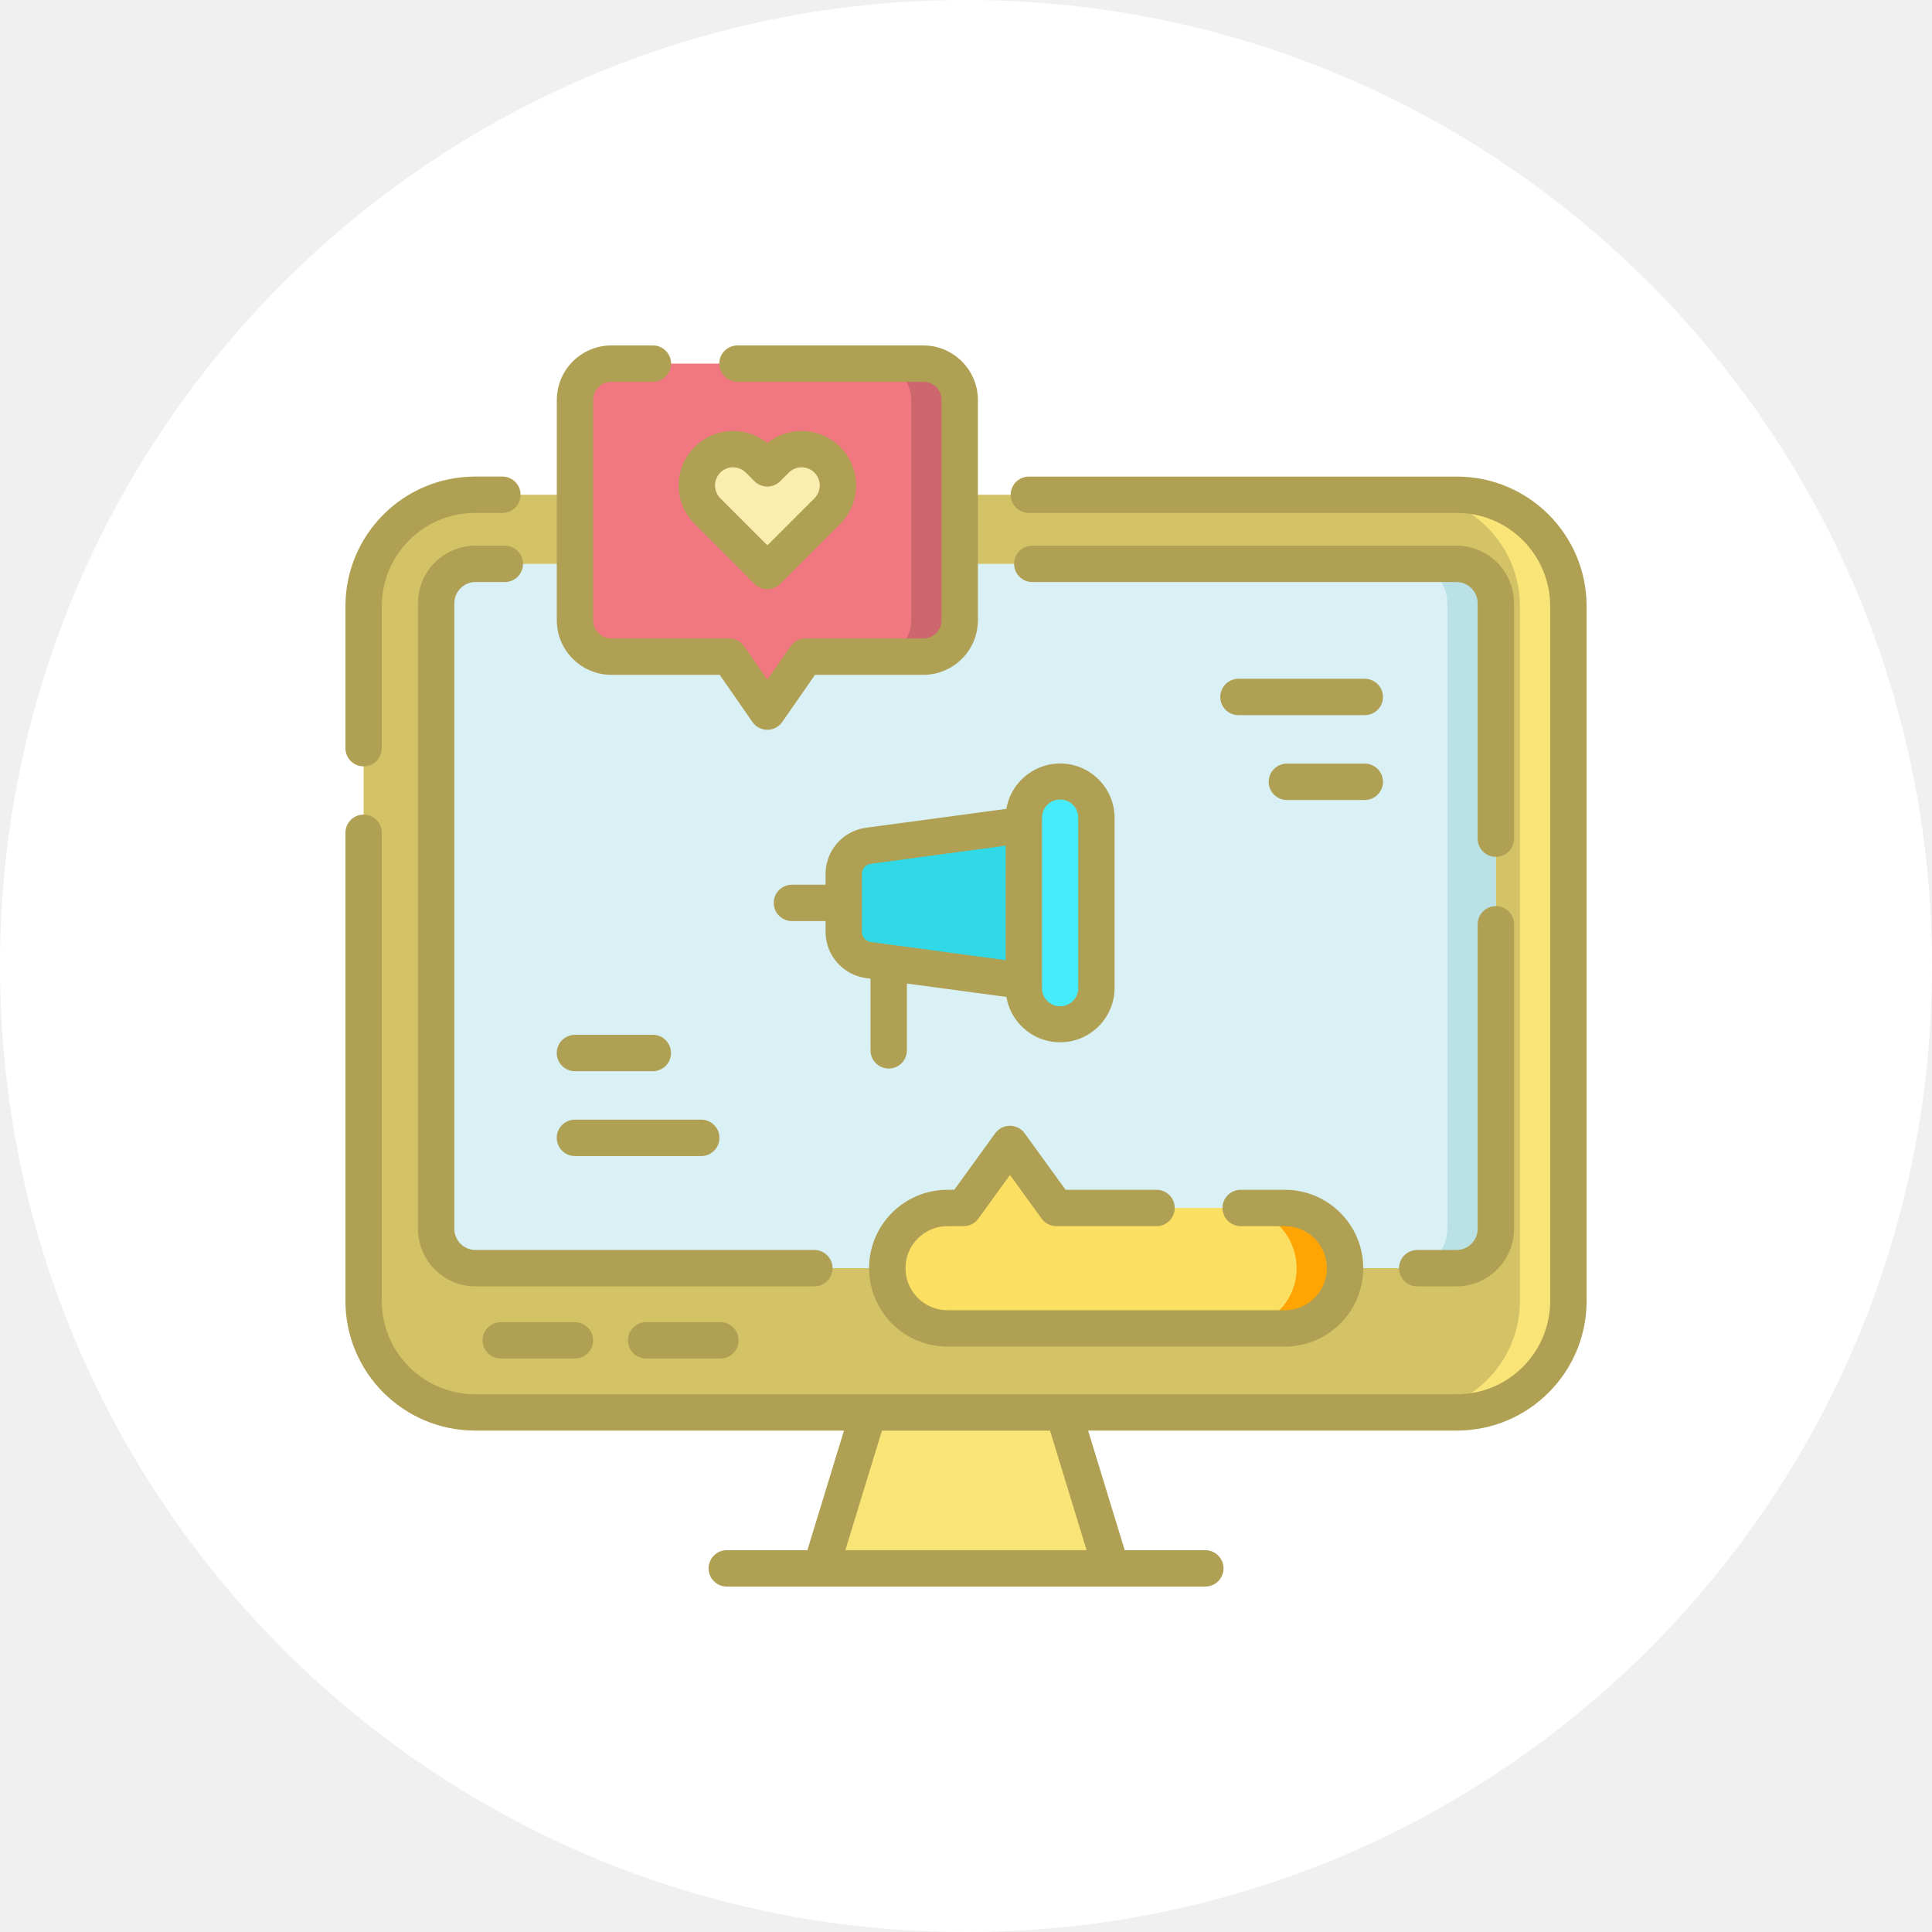
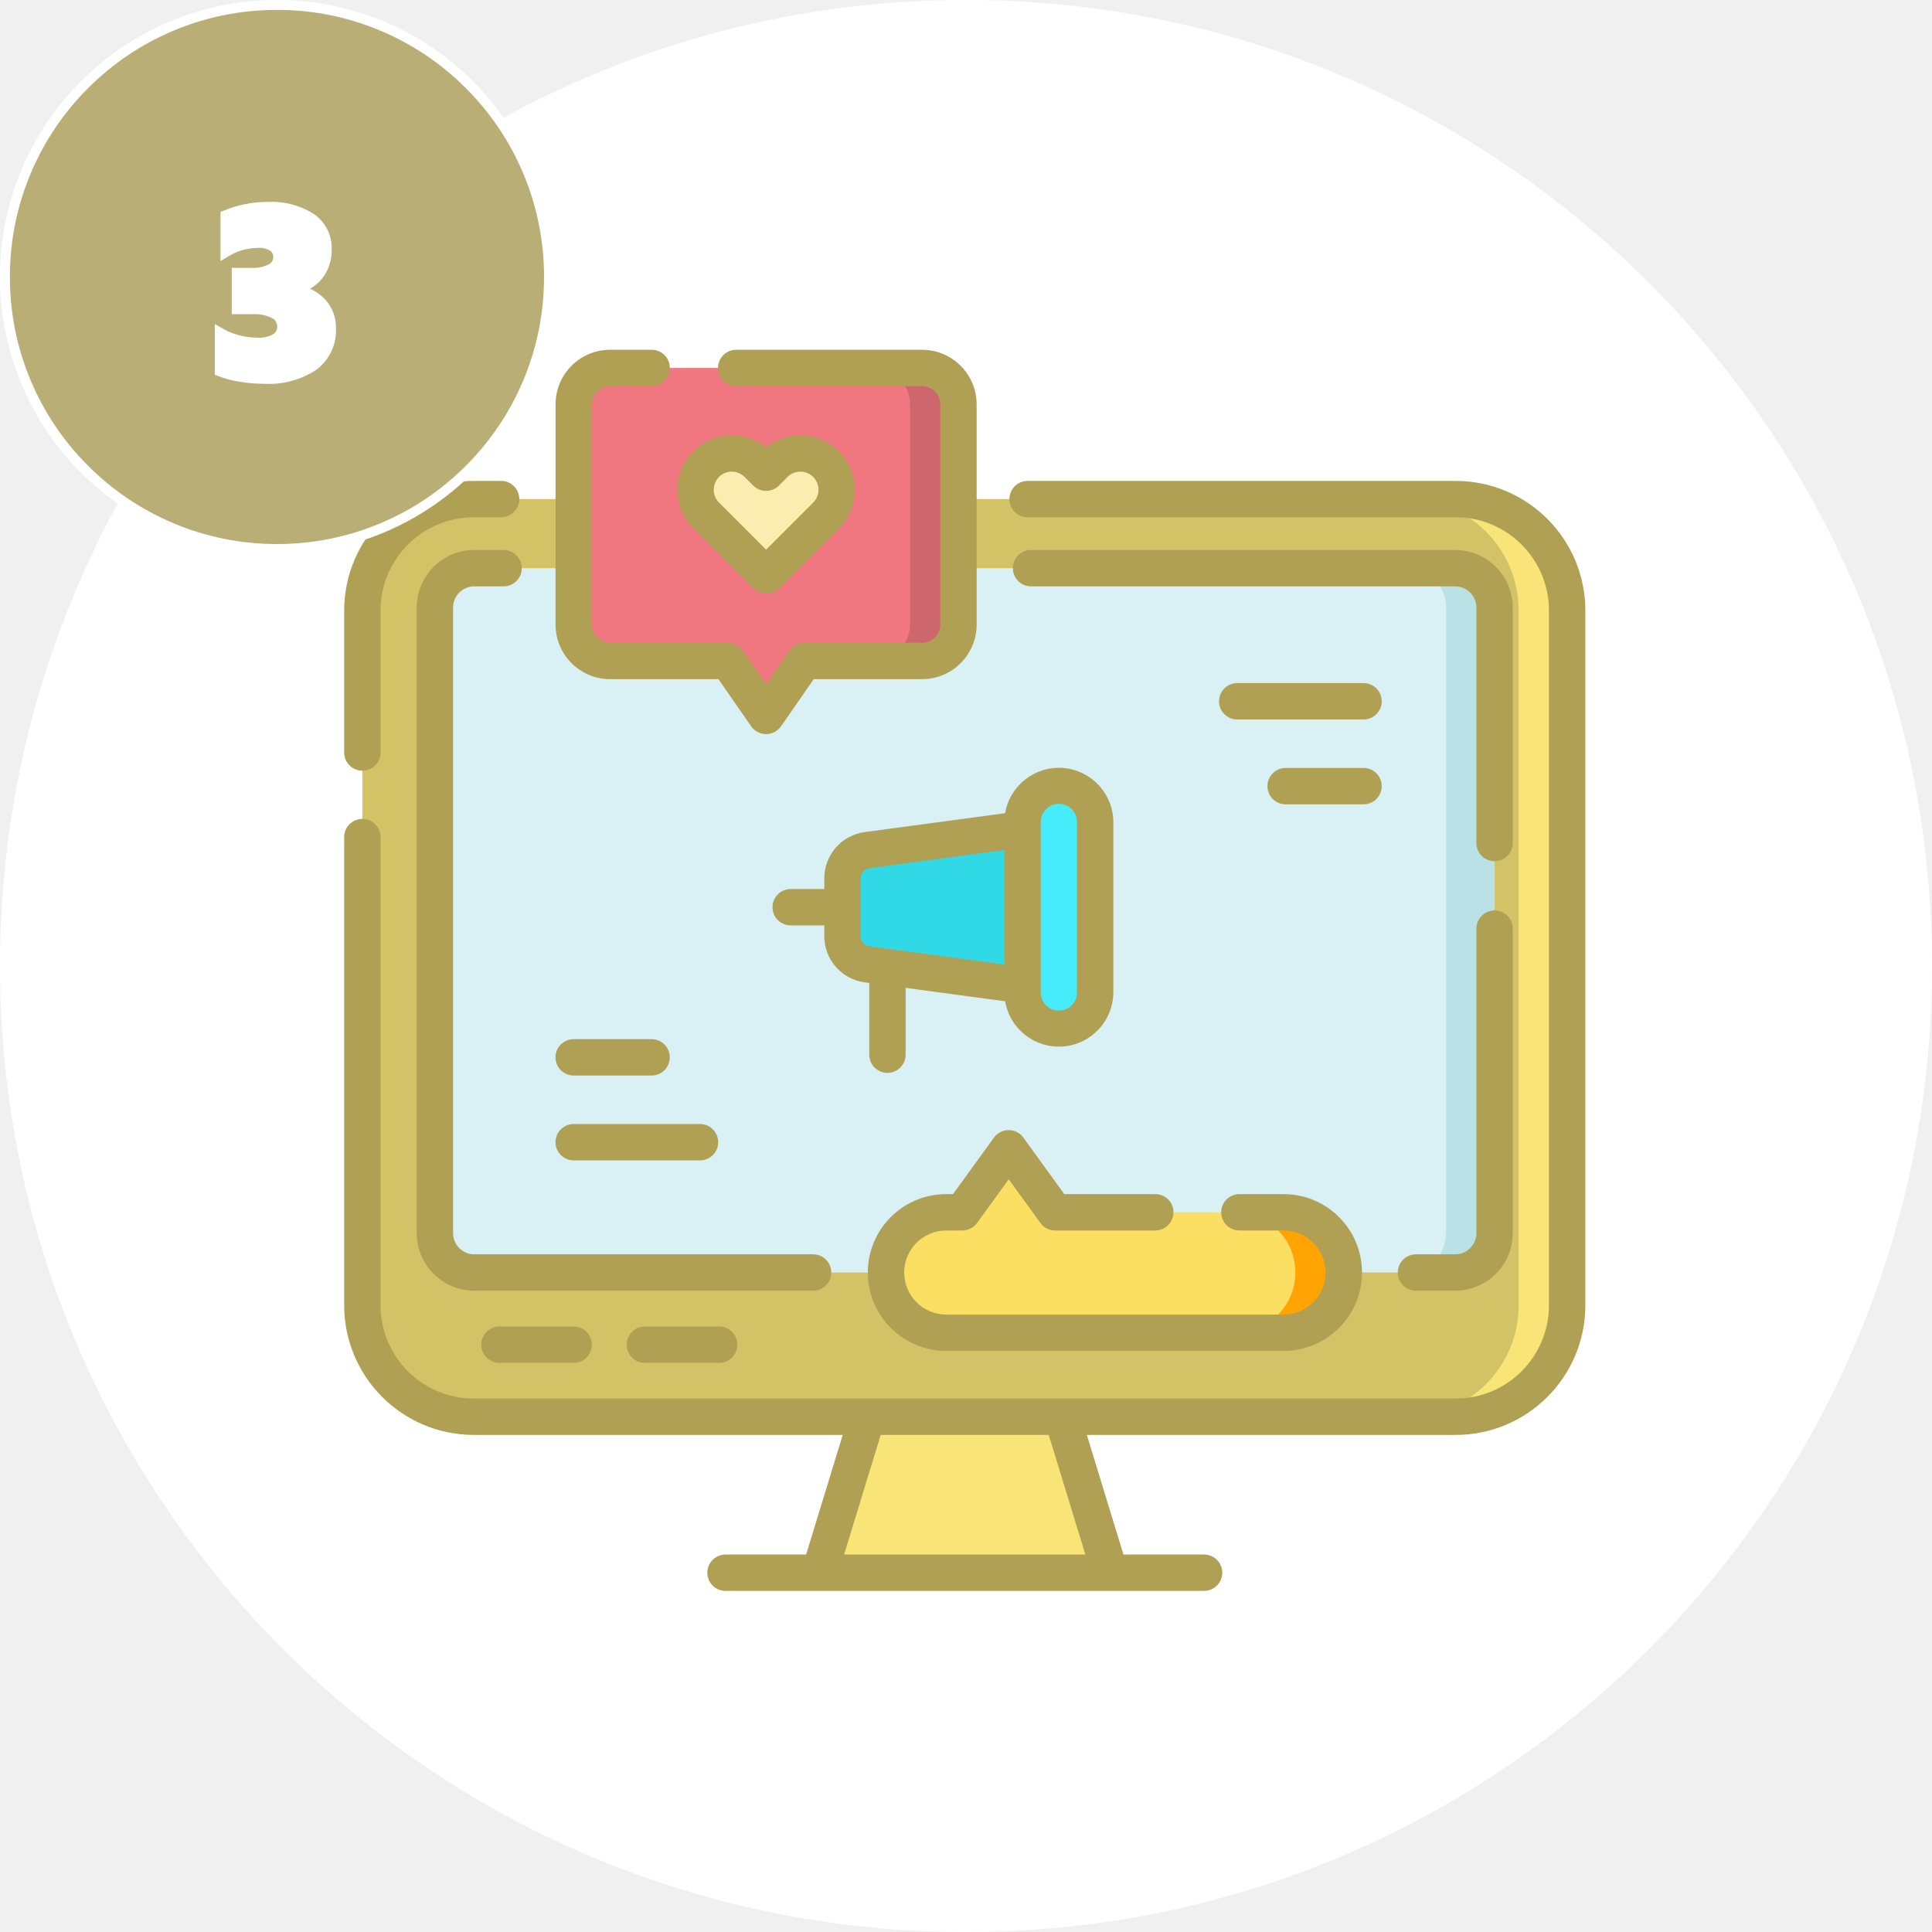
<svg xmlns="http://www.w3.org/2000/svg" width="195.316" height="195.316" viewBox="0 0 195.316 195.316">
-   <g id="Grupo_61523" data-name="Grupo 61523" transform="translate(-278.873 -5054.438)">
-     <circle id="Elipse_4205" data-name="Elipse 4205" cx="97.658" cy="97.658" r="97.658" transform="translate(278.873 5054.438)" fill="#fff" />
-     <g id="Grupo_60532" data-name="Grupo 60532" transform="translate(160.595 0.969)">
+   <g id="Grupo_61520" data-name="Grupo 61520" transform="translate(-255 -5059)">
+     <circle id="Elipse_4205" data-name="Elipse 4205" cx="97.658" cy="97.658" r="97.658" transform="translate(255 5059)" fill="#fff" />
+     <g id="Grupo_60532" data-name="Grupo 60532" transform="translate(136.595 5.969)">
      <path id="Trazado_109870" data-name="Trazado 109870" d="M276.833,5114.759v70.225a11.26,11.26,0,0,1-11.244,11.273H166.281a11.259,11.259,0,0,1-11.243-11.273v-70.225a11.258,11.258,0,0,1,11.243-11.272h99.308A11.259,11.259,0,0,1,276.833,5114.759Z" fill="#d4c266" />
      <path id="Trazado_109871" data-name="Trazado 109871" d="M276.833,5114.759v70.225a11.26,11.26,0,0,1-11.244,11.273h-4.9a11.259,11.259,0,0,0,11.243-11.273v-70.225a11.258,11.258,0,0,0-11.243-11.272h4.9A11.259,11.259,0,0,1,276.833,5114.759Z" fill="#f9e478" />
      <path id="Trazado_109872" data-name="Trazado 109872" d="M269.5,5114.455v63.236a3.979,3.979,0,0,1-3.975,3.984h-99.18a3.979,3.979,0,0,1-3.975-3.984v-63.236a3.979,3.979,0,0,1,3.975-3.984h99.18A3.979,3.979,0,0,1,269.5,5114.455Z" fill="#d9f0f4" />
      <path id="Trazado_109873" data-name="Trazado 109873" d="M269.5,5114.455v63.236a3.979,3.979,0,0,1-3.975,3.984h-4.9a3.979,3.979,0,0,0,3.975-3.984v-63.236a3.979,3.979,0,0,0-3.975-3.984h4.9A3.979,3.979,0,0,1,269.5,5114.455Z" fill="#bae1e5" />
      <path id="Trazado_109874" data-name="Trazado 109874" d="M215.3,5093.907v22.266a3.678,3.678,0,0,1-3.678,3.679H199.707l-3.855,5.555L192,5119.852H180.083a3.679,3.679,0,0,1-3.679-3.679v-22.266a3.679,3.679,0,0,1,3.679-3.678h31.539a3.678,3.678,0,0,1,3.678,3.678Z" fill="#f17781" />
      <path id="Trazado_109875" data-name="Trazado 109875" d="M215.3,5093.907v22.266a3.678,3.678,0,0,1-3.678,3.679h-4.9a3.679,3.679,0,0,0,3.678-3.679v-22.266a3.678,3.678,0,0,0-3.678-3.678h4.9a3.678,3.678,0,0,1,3.678,3.678Z" fill="#ce666e" />
      <path id="Trazado_109876" data-name="Trazado 109876" d="M201.914,5099.943a3.675,3.675,0,0,0-5.2,0l-.866.867-.867-.867a3.67,3.67,0,1,0-5.19,5.191l6.057,6.057,6.057-6.057A3.674,3.674,0,0,0,201.914,5099.943Z" fill="#f9edb0" />
      <path id="Trazado_109877" data-name="Trazado 109877" d="M221.78,5152.637l-15.727-2.118a2.858,2.858,0,0,1-2.476-2.835v-5.875a2.859,2.859,0,0,1,2.476-2.835l15.727-2.117Z" fill="#31d9e7" />
      <path id="Trazado_109878" data-name="Trazado 109878" d="M229.121,5136.17v17.154a3.671,3.671,0,1,1-7.341,0V5136.17a3.671,3.671,0,1,1,7.341,0Z" fill="#47ecfa" />
      <path id="Trazado_109879" data-name="Trazado 109879" d="M230.616,5212.024H201.254l4.826-15.768h19.71Z" fill="#f9e478" />
      <g id="Grupo_60530" data-name="Grupo 60530">
        <path id="Trazado_109880" data-name="Trazado 109880" d="M254.253,5181.675a6.08,6.08,0,0,1-6.078,6.085h-34.11a6.086,6.086,0,0,1,0-12.172h1.63l4.686-6.47,4.685,6.47h23.109A6.082,6.082,0,0,1,254.253,5181.675Z" fill="#fbdf63" />
        <path id="Trazado_109881" data-name="Trazado 109881" d="M254.253,5181.675a6.08,6.08,0,0,1-6.078,6.085h-4.9a6.086,6.086,0,0,0,0-12.172h4.9A6.082,6.082,0,0,1,254.253,5181.675Z" fill="#ffa402" />
      </g>
      <g id="Grupo_60531" data-name="Grupo 60531">
        <path id="Trazado_109882" data-name="Trazado 109882" d="M155.038,5130.944a1.838,1.838,0,0,0,1.838-1.838V5114.76a9.431,9.431,0,0,1,9.406-9.435h2.786a1.838,1.838,0,0,0,0-3.676h-2.786A13.111,13.111,0,0,0,153.2,5114.76v14.346A1.838,1.838,0,0,0,155.038,5130.944Z" fill="#afa054" />
        <path id="Trazado_109883" data-name="Trazado 109883" d="M265.588,5101.65H222.332a1.838,1.838,0,1,0,0,3.675h43.257a9.432,9.432,0,0,1,9.406,9.435v70.224a9.432,9.432,0,0,1-9.406,9.435H166.282a9.431,9.431,0,0,1-9.406-9.435v-47.326a1.838,1.838,0,0,0-3.676,0v47.326a13.111,13.111,0,0,0,13.082,13.11H203.6l-3.7,12.092h-8.151a1.838,1.838,0,1,0,0,3.676h48.383a1.838,1.838,0,1,0,0-3.676h-8.151l-3.7-12.092h37.314a13.111,13.111,0,0,0,13.082-13.11V5114.76a13.112,13.112,0,0,0-13.083-13.11Zm-61.849,108.536,3.7-12.092h16.99l3.7,12.092Z" fill="#afa054" />
        <path id="Trazado_109884" data-name="Trazado 109884" d="M166.344,5112.31h2.969a1.838,1.838,0,0,0,0-3.676h-2.969a5.823,5.823,0,0,0-5.811,5.821v63.236a5.823,5.823,0,0,0,5.811,5.822h34.262a1.838,1.838,0,0,0,0-3.676H166.344a2.143,2.143,0,0,1-2.135-2.146v-63.236A2.142,2.142,0,0,1,166.344,5112.31Z" fill="#afa054" />
        <path id="Trazado_109885" data-name="Trazado 109885" d="M269.5,5145.074a1.838,1.838,0,0,0-1.838,1.838v30.779a2.143,2.143,0,0,1-2.135,2.146h-3.975a1.838,1.838,0,0,0,0,3.676h3.975a5.824,5.824,0,0,0,5.811-5.822v-30.779A1.838,1.838,0,0,0,269.5,5145.074Z" fill="#afa054" />
        <path id="Trazado_109886" data-name="Trazado 109886" d="M271.337,5114.455a5.823,5.823,0,0,0-5.811-5.821H222.639a1.838,1.838,0,0,0,0,3.676h42.887a2.142,2.142,0,0,1,2.135,2.145v23.8a1.838,1.838,0,0,0,3.676,0Z" fill="#afa054" />
        <path id="Trazado_109887" data-name="Trazado 109887" d="M205.807,5137.153a4.712,4.712,0,0,0-4.068,4.656v1.1h-3.4a1.838,1.838,0,1,0,0,3.676h3.4v1.1a4.712,4.712,0,0,0,4.068,4.657l.477.064v7.248a1.838,1.838,0,1,0,3.676,0V5152.9l10.061,1.354a5.508,5.508,0,0,0,10.938-.93v-17.155a5.508,5.508,0,0,0-10.938-.93Zm14.135,13.382L206.3,5148.7a1.025,1.025,0,0,1-.883-1.014v-5.875a1.024,1.024,0,0,1,.883-1.013l13.644-1.837Zm3.676-14.365a1.833,1.833,0,1,1,3.665,0v17.154a1.833,1.833,0,1,1-3.665,0Z" fill="#afa054" />
        <path id="Trazado_109888" data-name="Trazado 109888" d="M180.083,5121.69h10.953l3.307,4.765a1.838,1.838,0,0,0,3.02,0l3.307-4.765h10.953a5.523,5.523,0,0,0,5.516-5.516v-22.267a5.523,5.523,0,0,0-5.516-5.516H192.832a1.838,1.838,0,1,0,0,3.676h18.791a1.842,1.842,0,0,1,1.839,1.84v22.267a1.842,1.842,0,0,1-1.839,1.84H199.708a1.836,1.836,0,0,0-1.51.79l-2.345,3.379-2.345-3.379a1.837,1.837,0,0,0-1.51-.79H180.083a1.842,1.842,0,0,1-1.84-1.84v-22.267a1.843,1.843,0,0,1,1.84-1.84h4.2a1.838,1.838,0,1,0,0-3.676h-4.2a5.522,5.522,0,0,0-5.515,5.516v22.267a5.522,5.522,0,0,0,5.515,5.516Z" fill="#afa054" />
        <path id="Trazado_109889" data-name="Trazado 109889" d="M168.9,5187.135a1.838,1.838,0,0,0,0,3.676H176.4a1.838,1.838,0,0,0,0-3.676Z" fill="#afa054" />
        <path id="Trazado_109890" data-name="Trazado 109890" d="M183.6,5187.135a1.838,1.838,0,0,0,0,3.676h7.508a1.838,1.838,0,0,0,0-3.676Z" fill="#afa054" />
        <path id="Trazado_109891" data-name="Trazado 109891" d="M194.553,5112.5a1.838,1.838,0,0,0,2.6,0l6.058-6.057a5.508,5.508,0,0,0-3.89-9.407h0a5.477,5.477,0,0,0-3.463,1.226,5.481,5.481,0,0,0-3.464-1.226h0a5.508,5.508,0,0,0-3.889,9.407Zm-3.461-11.252a1.813,1.813,0,0,1,1.294-.536h0a1.826,1.826,0,0,1,1.3.54l.867.866a1.836,1.836,0,0,0,2.6,0l.867-.867a1.829,1.829,0,0,1,1.3-.539h0a1.814,1.814,0,0,1,1.294.536,1.836,1.836,0,0,1,0,2.595l-4.757,4.758-4.758-4.758a1.837,1.837,0,0,1,0-2.595Z" fill="#afa054" />
        <path id="Trazado_109892" data-name="Trazado 109892" d="M176.4,5161.762h7.877a1.838,1.838,0,0,0,0-3.676H176.4a1.838,1.838,0,0,0,0,3.676Z" fill="#afa054" />
        <path id="Trazado_109893" data-name="Trazado 109893" d="M176.4,5170.339h12.771a1.837,1.837,0,1,0,0-3.675H176.4a1.837,1.837,0,0,0,0,3.675Z" fill="#afa054" />
        <path id="Trazado_109894" data-name="Trazado 109894" d="M258.09,5132.506a1.838,1.838,0,0,0-1.838-1.838h-7.877a1.838,1.838,0,0,0,0,3.676h7.877A1.838,1.838,0,0,0,258.09,5132.506Z" fill="#afa054" />
        <path id="Trazado_109895" data-name="Trazado 109895" d="M256.252,5122.091H243.481a1.838,1.838,0,0,0,0,3.676h12.771a1.838,1.838,0,0,0,0-3.676Z" fill="#afa054" />
        <path id="Trazado_109896" data-name="Trazado 109896" d="M214.067,5177.427h1.627a1.837,1.837,0,0,0,1.488-.76l3.2-4.415,3.2,4.415a1.838,1.838,0,0,0,1.488.76H235.2a1.838,1.838,0,1,0,0-3.676h-9.2l-4.136-5.711a1.837,1.837,0,0,0-2.977,0l-4.136,5.711h-.689a7.924,7.924,0,0,0,0,15.848h34.109a7.924,7.924,0,0,0,0-15.848h-4.468a1.838,1.838,0,1,0,0,3.676h4.468a4.248,4.248,0,0,1,0,8.5H214.067a4.248,4.248,0,0,1,0-8.5Z" fill="#afa054" />
      </g>
    </g>
+     <g id="Grupo_61513" data-name="Grupo 61513" transform="translate(-450 1289)">
+       <g id="Trazado_110630" data-name="Trazado 110630" transform="translate(705 3770)" fill="#b9ae75">
+         <path d="M 28 55.5 C 24.287 55.5 20.686 54.773 17.296 53.339 C 14.021 51.954 11.08 49.971 8.555 47.445 C 6.029 44.92 4.046 41.979 2.661 38.704 C 1.227 35.314 0.5 31.713 0.5 28 C 0.5 24.287 1.227 20.686 2.661 17.296 C 4.046 14.021 6.029 11.08 8.555 8.555 C 11.08 6.029 14.021 4.046 17.296 2.661 C 20.686 1.227 24.287 0.5 28 0.5 C 31.713 0.5 35.314 1.227 38.704 2.661 C 41.979 4.046 44.92 6.029 47.445 8.555 C 49.971 11.08 51.954 14.021 53.339 17.296 C 54.773 20.686 55.5 24.287 55.5 28 C 55.5 31.713 54.773 35.314 53.339 38.704 C 51.954 41.979 49.971 44.92 47.445 47.445 C 44.92 49.971 41.979 51.954 38.704 53.339 C 35.314 54.773 31.713 55.5 28 55.5 Z" stroke="none" />
+         <path d="M 28 1 C 24.355 1 20.819 1.714 17.491 3.121 C 14.276 4.481 11.388 6.428 8.908 8.908 C 6.428 11.388 4.481 14.276 3.121 17.491 C 1.714 20.819 1 24.355 1 28 C 1 31.645 1.714 35.181 3.121 38.509 C 4.481 41.724 6.428 44.612 8.908 47.092 C 11.388 49.572 14.276 51.519 17.491 52.879 C 20.819 54.286 24.355 55 28 55 C 31.645 55 35.181 54.286 38.509 52.879 C 41.724 51.519 44.612 49.572 47.092 47.092 C 49.572 44.612 51.519 41.724 52.879 38.509 C 54.286 35.181 55 31.645 55 28 C 55 24.355 54.286 20.819 52.879 17.491 C 51.519 14.276 49.572 11.388 47.092 8.908 C 44.612 6.428 41.724 4.481 38.509 3.121 C 35.181 1.714 31.645 1 28 1 M 28 0 C 43.464 0 56 12.536 56 28 C 56 43.464 43.464 56 28 56 C 12.536 56 0 43.464 0 28 C 0 12.536 12.536 0 28 0 Z" stroke="none" fill="#fff" />
+       </g>
+       <path id="Trazado_110629" data-name="Trazado 110629" d="M11.467,21.2a4.451,4.451,0,0,1-1.758,3.762,8.178,8.178,0,0,1-5.027,1.336,14.25,14.25,0,0,1-2.414-.205,10.328,10.328,0,0,1-2.051-.545V21.629a7.015,7.015,0,0,0,1.793.738,7.86,7.86,0,0,0,2.039.27,3.29,3.29,0,0,0,1.834-.428,1.386,1.386,0,0,0,.639-1.225,1.406,1.406,0,0,0-.785-1.266,4.38,4.38,0,0,0-2.191-.457H1.928v-3.68h1.43a3.907,3.907,0,0,0,2.092-.439A1.319,1.319,0,0,0,6.123,14a1.253,1.253,0,0,0-.51-1.055,2.584,2.584,0,0,0-1.564-.387A6.482,6.482,0,0,0,.791,13.5V9.758A11.108,11.108,0,0,1,5.08,8.914a7.374,7.374,0,0,1,4.371,1.137A3.666,3.666,0,0,1,11.033,13.2a4.1,4.1,0,0,1-.85,2.637A4,4,0,0,1,7.8,17.234v.059a4.332,4.332,0,0,1,2.684,1.295A3.69,3.69,0,0,1,11.467,21.2Z" transform="translate(727 3782)" fill="#fff" stroke="#fff" stroke-width="1" />
+     </g>
  </g>
</svg>
